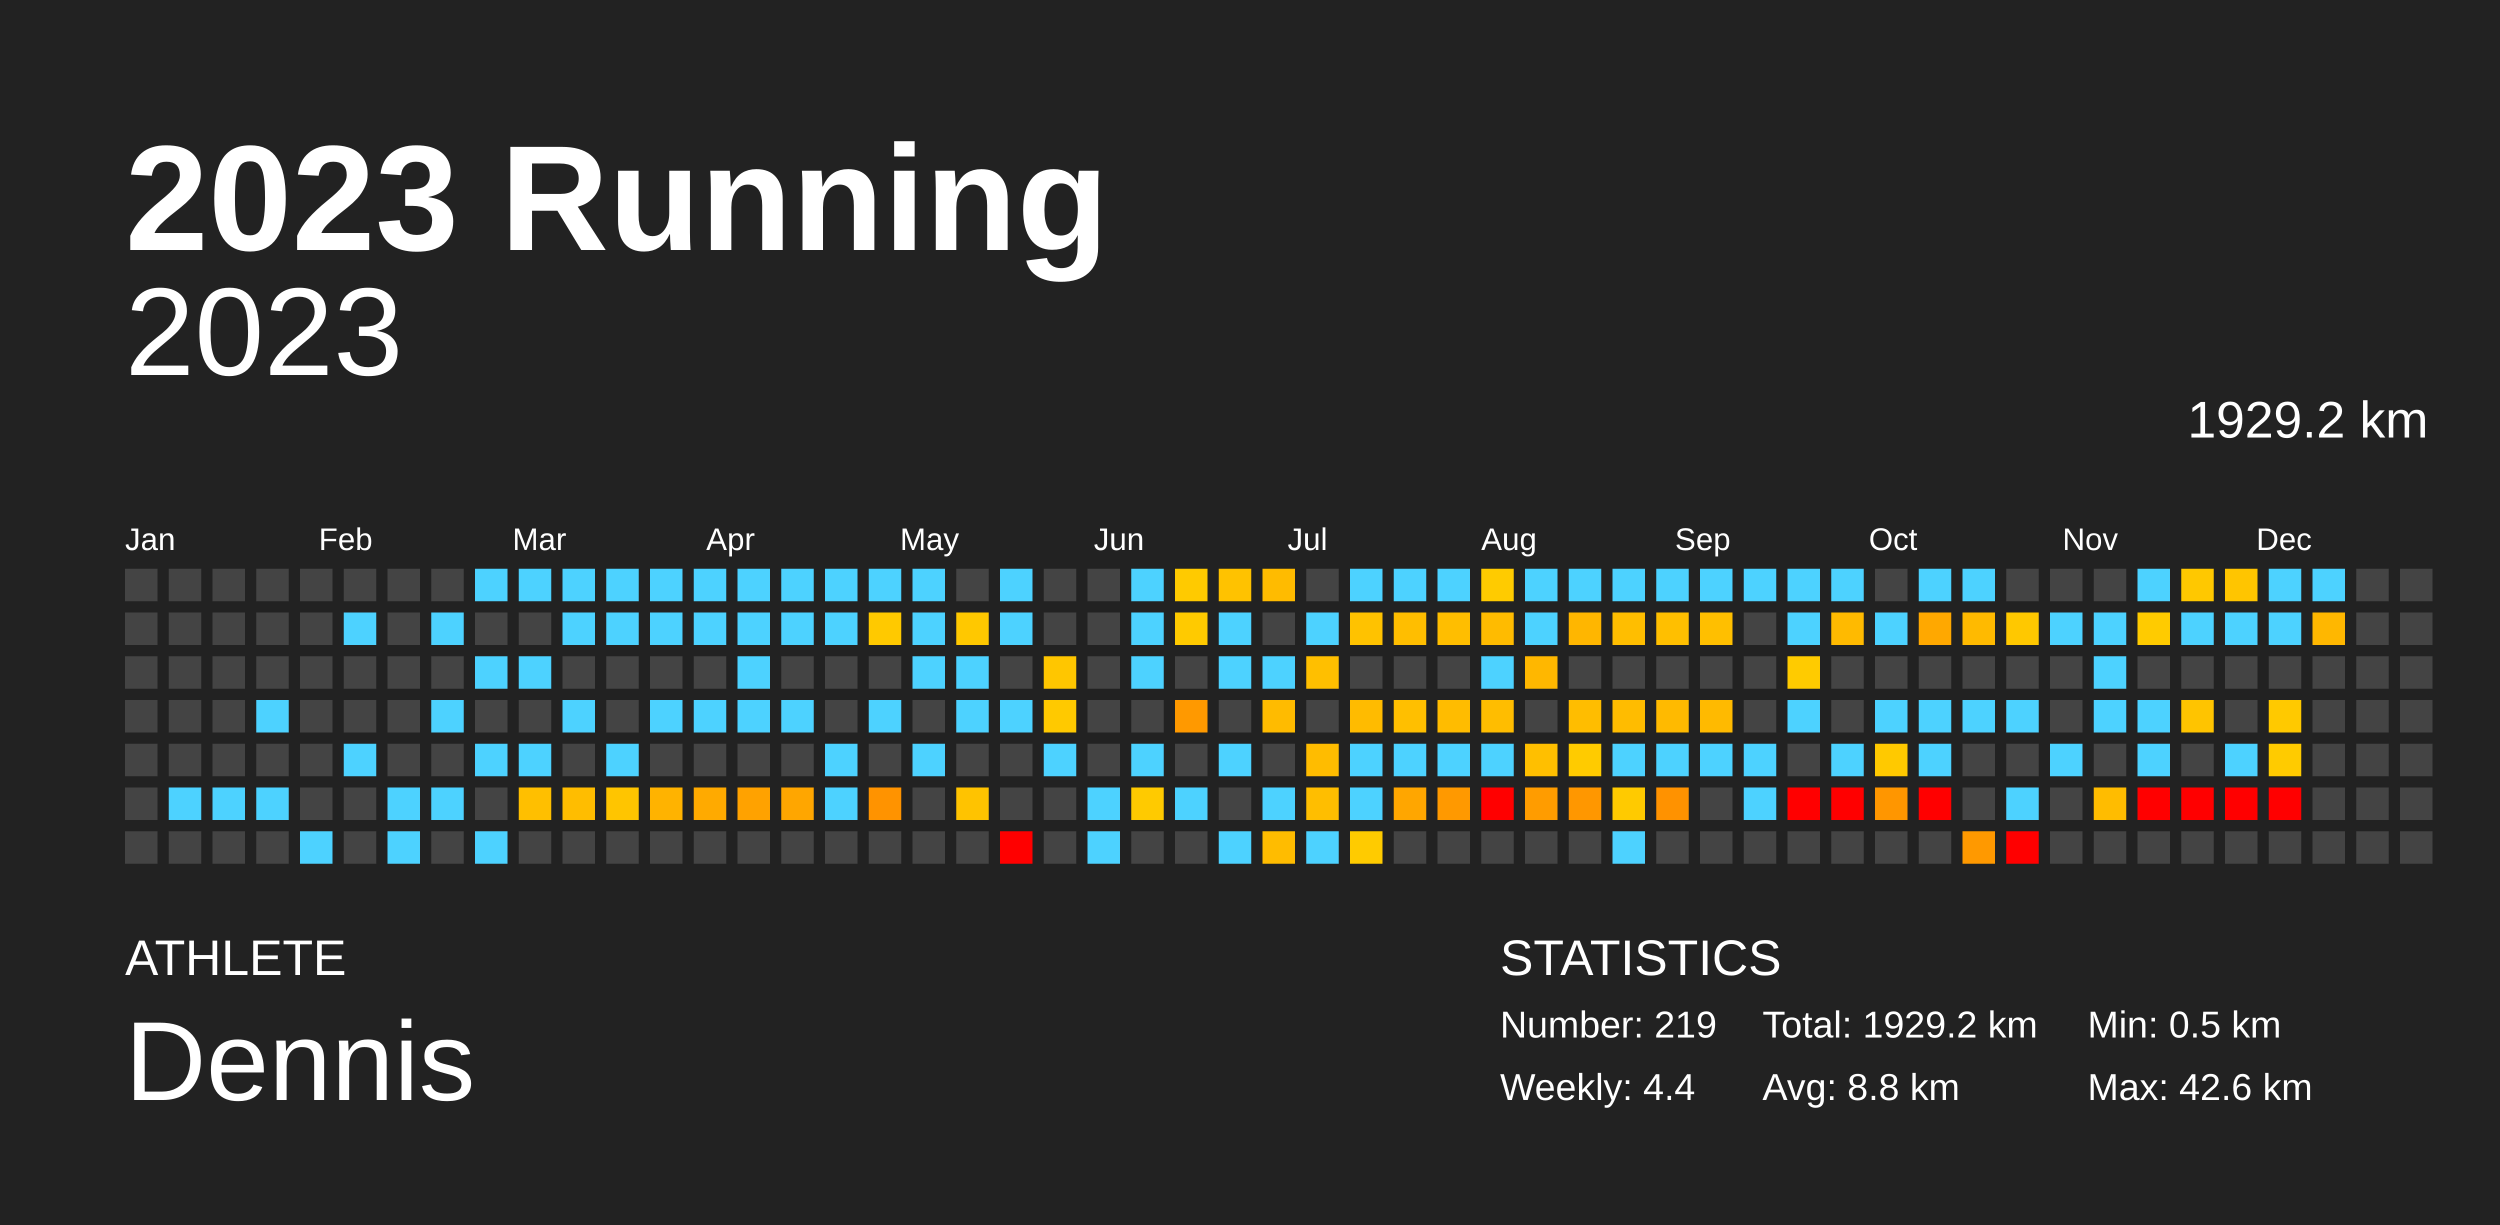
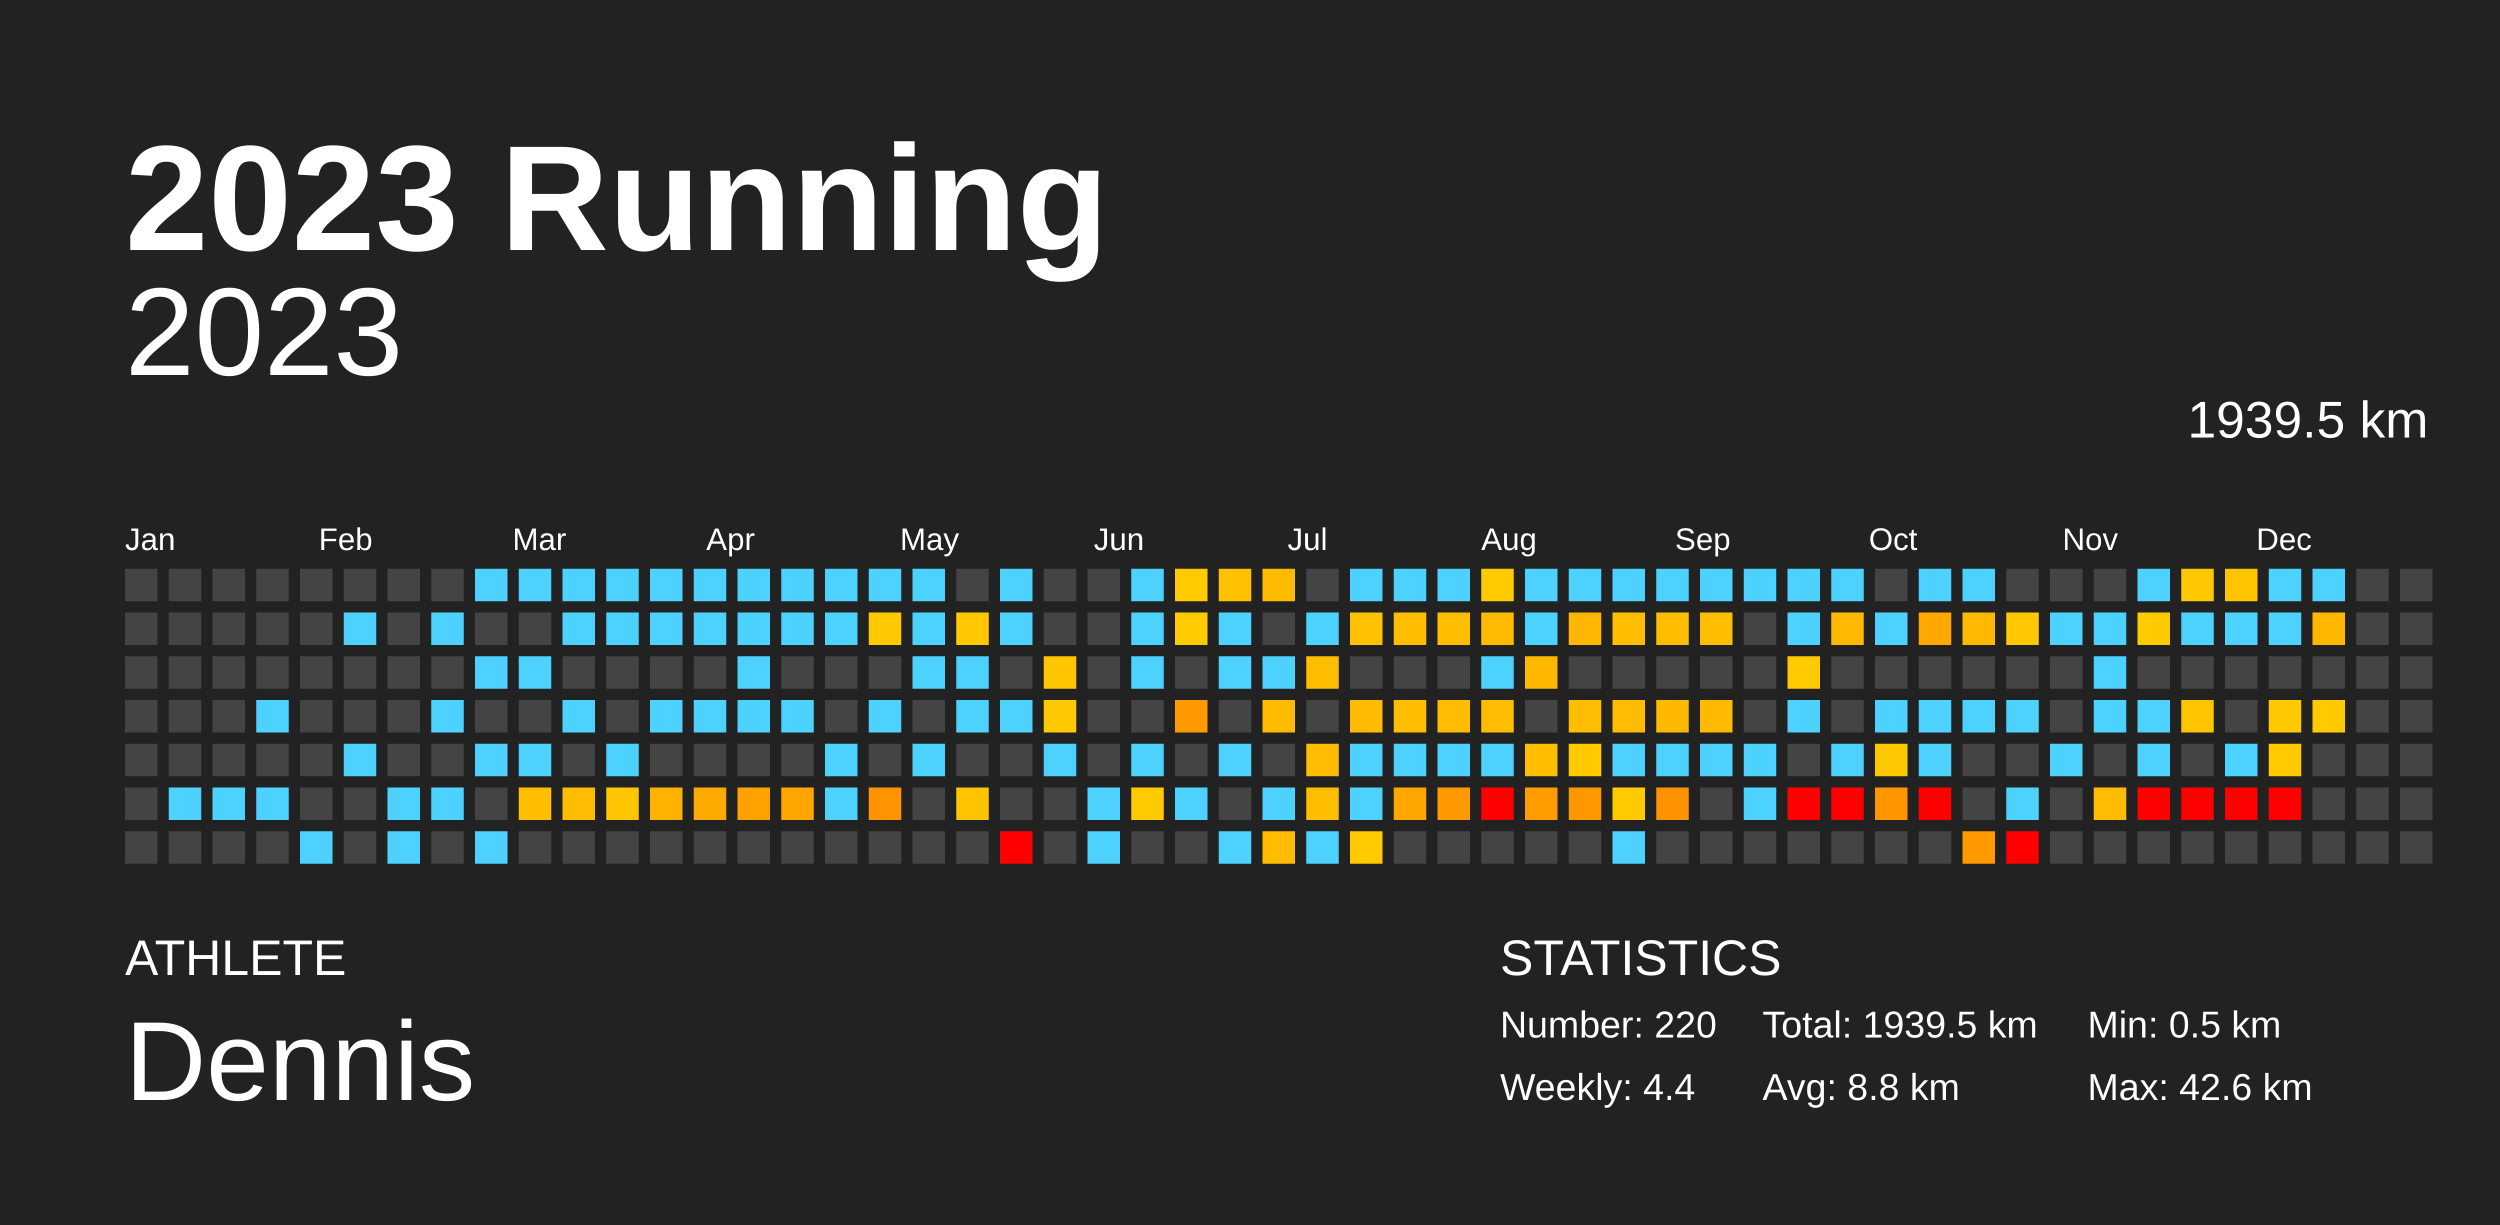
<svg xmlns="http://www.w3.org/2000/svg" baseProfile="full" height="98mm" version="1.1" viewBox="0,0,200,98" width="200mm">
  <defs />
  <rect fill="#222222" height="98" width="200" x="0" y="0" />
  <text fill="#FFFFFF" style="font-size:12px; font-family:Arial; font-weight:bold;" x="10" y="20">2023 Running</text>
  <text fill="#FFFFFF" style="font-size:4px; font-family:Arial" x="10" y="78">ATHLETE</text>
  <text fill="#FFFFFF" style="font-size:9px; font-family:Arial" x="10" y="88">Dennis</text>
  <text fill="#FFFFFF" style="font-size:4px; font-family:Arial" x="120" y="78">STATISTICS</text>
-   <text fill="#FFFFFF" style="font-size:3px; font-family:Arial" x="120" y="83">Number: 219</text>
+   <text fill="#FFFFFF" style="font-size:3px; font-family:Arial" x="120" y="83">Number: 220</text>
  <text fill="#FFFFFF" style="font-size:3px; font-family:Arial" x="120" y="88">Weekly: 4.4</text>
-   <text fill="#FFFFFF" style="font-size:3px; font-family:Arial" x="141" y="83">Total: 1929.2 km</text>
+   <text fill="#FFFFFF" style="font-size:3px; font-family:Arial" x="141" y="83">Total: 1939.5 km</text>
  <text fill="#FFFFFF" style="font-size:3px; font-family:Arial" x="141" y="88">Avg: 8.8 km</text>
  <text fill="#FFFFFF" style="font-size:3px; font-family:Arial" x="167" y="83">Min: 0.5 km</text>
  <text fill="#FFFFFF" style="font-size:3px; font-family:Arial" x="167" y="88">Max: 42.6 km</text>
  <text alignment-baseline="hanging" fill="#FFFFFF" style="font-size:10.0px; font-family:Arial;" x="10" y="30">2023</text>
-   <text alignment-baseline="hanging" fill="#FFFFFF" style="font-size:4.125px; font-family:Arial;" x="175" y="35">1929.2 km</text>
+   <text alignment-baseline="hanging" fill="#FFFFFF" style="font-size:4.125px; font-family:Arial;" x="175" y="35">1939.5 km</text>
  <text fill="#FFFFFF" style="font-size:2.5px; font-family:Arial" x="10.0" y="44">Jan</text>
  <text fill="#FFFFFF" style="font-size:2.5px; font-family:Arial" x="25.5" y="44">Feb</text>
  <text fill="#FFFFFF" style="font-size:2.5px; font-family:Arial" x="41.0" y="44">Mar</text>
  <text fill="#FFFFFF" style="font-size:2.5px; font-family:Arial" x="56.5" y="44">Apr</text>
  <text fill="#FFFFFF" style="font-size:2.5px; font-family:Arial" x="72.0" y="44">May</text>
  <text fill="#FFFFFF" style="font-size:2.5px; font-family:Arial" x="87.5" y="44">Jun</text>
  <text fill="#FFFFFF" style="font-size:2.5px; font-family:Arial" x="103.0" y="44">Jul</text>
  <text fill="#FFFFFF" style="font-size:2.5px; font-family:Arial" x="118.5" y="44">Aug</text>
  <text fill="#FFFFFF" style="font-size:2.5px; font-family:Arial" x="134.0" y="44">Sep</text>
  <text fill="#FFFFFF" style="font-size:2.5px; font-family:Arial" x="149.5" y="44">Oct</text>
  <text fill="#FFFFFF" style="font-size:2.5px; font-family:Arial" x="165.0" y="44">Nov</text>
  <text fill="#FFFFFF" style="font-size:2.5px; font-family:Arial" x="180.5" y="44">Dec</text>
  <rect fill="#444444" height="2.6" width="2.6" x="10.0" y="45.5" />
  <rect fill="#444444" height="2.6" width="2.6" x="10.0" y="49.0" />
  <rect fill="#444444" height="2.6" width="2.6" x="10.0" y="52.5" />
  <rect fill="#444444" height="2.6" width="2.6" x="10.0" y="56.0" />
  <rect fill="#444444" height="2.6" width="2.6" x="10.0" y="59.5" />
  <rect fill="#444444" height="2.6" width="2.6" x="10.0" y="63.0" />
  <rect fill="#444444" height="2.6" width="2.6" x="10.0" y="66.5" />
  <rect fill="#444444" height="2.6" width="2.6" x="13.5" y="45.5" />
  <rect fill="#444444" height="2.6" width="2.6" x="13.5" y="49.0" />
  <rect fill="#444444" height="2.6" width="2.6" x="13.5" y="52.5" />
  <rect fill="#444444" height="2.6" width="2.6" x="13.5" y="56.0" />
  <rect fill="#444444" height="2.6" width="2.6" x="13.5" y="59.5" />
  <rect fill="#4dd2ff" height="2.6" width="2.6" x="13.5" y="63.0" />
  <rect fill="#444444" height="2.6" width="2.6" x="13.5" y="66.5" />
  <rect fill="#444444" height="2.6" width="2.6" x="17.0" y="45.5" />
  <rect fill="#444444" height="2.6" width="2.6" x="17.0" y="49.0" />
  <rect fill="#444444" height="2.6" width="2.6" x="17.0" y="52.5" />
  <rect fill="#444444" height="2.6" width="2.6" x="17.0" y="56.0" />
  <rect fill="#444444" height="2.6" width="2.6" x="17.0" y="59.5" />
  <rect fill="#4dd2ff" height="2.6" width="2.6" x="17.0" y="63.0" />
  <rect fill="#444444" height="2.6" width="2.6" x="17.0" y="66.5" />
  <rect fill="#444444" height="2.6" width="2.6" x="20.5" y="45.5" />
  <rect fill="#444444" height="2.6" width="2.6" x="20.5" y="49.0" />
  <rect fill="#444444" height="2.6" width="2.6" x="20.5" y="52.5" />
  <rect fill="#4dd2ff" height="2.6" width="2.6" x="20.5" y="56.0" />
  <rect fill="#444444" height="2.6" width="2.6" x="20.5" y="59.5" />
  <rect fill="#4dd2ff" height="2.6" width="2.6" x="20.5" y="63.0" />
  <rect fill="#444444" height="2.6" width="2.6" x="20.5" y="66.5" />
  <rect fill="#444444" height="2.6" width="2.6" x="24.0" y="45.5" />
  <rect fill="#444444" height="2.6" width="2.6" x="24.0" y="49.0" />
  <rect fill="#444444" height="2.6" width="2.6" x="24.0" y="52.5" />
  <rect fill="#444444" height="2.6" width="2.6" x="24.0" y="56.0" />
  <rect fill="#444444" height="2.6" width="2.6" x="24.0" y="59.5" />
  <rect fill="#444444" height="2.6" width="2.6" x="24.0" y="63.0" />
  <rect fill="#4dd2ff" height="2.6" width="2.6" x="24.0" y="66.5" />
  <rect fill="#444444" height="2.6" width="2.6" x="27.5" y="45.5" />
  <rect fill="#4dd2ff" height="2.6" width="2.6" x="27.5" y="49.0" />
  <rect fill="#444444" height="2.6" width="2.6" x="27.5" y="52.5" />
  <rect fill="#444444" height="2.6" width="2.6" x="27.5" y="56.0" />
  <rect fill="#4dd2ff" height="2.6" width="2.6" x="27.5" y="59.5" />
  <rect fill="#444444" height="2.6" width="2.6" x="27.5" y="63.0" />
  <rect fill="#444444" height="2.6" width="2.6" x="27.5" y="66.5" />
  <rect fill="#444444" height="2.6" width="2.6" x="31.0" y="45.5" />
  <rect fill="#444444" height="2.6" width="2.6" x="31.0" y="49.0" />
  <rect fill="#444444" height="2.6" width="2.6" x="31.0" y="52.5" />
  <rect fill="#444444" height="2.6" width="2.6" x="31.0" y="56.0" />
  <rect fill="#444444" height="2.6" width="2.6" x="31.0" y="59.5" />
  <rect fill="#4dd2ff" height="2.6" width="2.6" x="31.0" y="63.0" />
  <rect fill="#4dd2ff" height="2.6" width="2.6" x="31.0" y="66.5" />
  <rect fill="#444444" height="2.6" width="2.6" x="34.5" y="45.5" />
  <rect fill="#4dd2ff" height="2.6" width="2.6" x="34.5" y="49.0" />
  <rect fill="#444444" height="2.6" width="2.6" x="34.5" y="52.5" />
  <rect fill="#4dd2ff" height="2.6" width="2.6" x="34.5" y="56.0" />
  <rect fill="#444444" height="2.6" width="2.6" x="34.5" y="59.5" />
  <rect fill="#4dd2ff" height="2.6" width="2.6" x="34.5" y="63.0" />
  <rect fill="#444444" height="2.6" width="2.6" x="34.5" y="66.5" />
  <rect fill="#4dd2ff" height="2.6" width="2.6" x="38.0" y="45.5" />
  <rect fill="#444444" height="2.6" width="2.6" x="38.0" y="49.0" />
  <rect fill="#4dd2ff" height="2.6" width="2.6" x="38.0" y="52.5" />
  <rect fill="#444444" height="2.6" width="2.6" x="38.0" y="56.0" />
  <rect fill="#4dd2ff" height="2.6" width="2.6" x="38.0" y="59.5" />
  <rect fill="#444444" height="2.6" width="2.6" x="38.0" y="63.0" />
  <rect fill="#4dd2ff" height="2.6" width="2.6" x="38.0" y="66.5" />
  <rect fill="#4dd2ff" height="2.6" width="2.6" x="41.5" y="45.5" />
  <rect fill="#444444" height="2.6" width="2.6" x="41.5" y="49.0" />
  <rect fill="#4dd2ff" height="2.6" width="2.6" x="41.5" y="52.5" />
  <rect fill="#444444" height="2.6" width="2.6" x="41.5" y="56.0" />
  <rect fill="#4dd2ff" height="2.6" width="2.6" x="41.5" y="59.5" />
  <rect fill="#ffbf00" height="2.6" width="2.6" x="41.5" y="63.0" />
  <rect fill="#444444" height="2.6" width="2.6" x="41.5" y="66.5" />
  <rect fill="#4dd2ff" height="2.6" width="2.6" x="45.0" y="45.5" />
  <rect fill="#4dd2ff" height="2.6" width="2.6" x="45.0" y="49.0" />
  <rect fill="#444444" height="2.6" width="2.6" x="45.0" y="52.5" />
  <rect fill="#4dd2ff" height="2.6" width="2.6" x="45.0" y="56.0" />
  <rect fill="#444444" height="2.6" width="2.6" x="45.0" y="59.5" />
  <rect fill="#ffbd00" height="2.6" width="2.6" x="45.0" y="63.0" />
  <rect fill="#444444" height="2.6" width="2.6" x="45.0" y="66.5" />
  <rect fill="#4dd2ff" height="2.6" width="2.6" x="48.5" y="45.5" />
  <rect fill="#4dd2ff" height="2.6" width="2.6" x="48.5" y="49.0" />
  <rect fill="#444444" height="2.6" width="2.6" x="48.5" y="52.5" />
  <rect fill="#444444" height="2.6" width="2.6" x="48.5" y="56.0" />
  <rect fill="#4dd2ff" height="2.6" width="2.6" x="48.5" y="59.5" />
  <rect fill="#ffc500" height="2.6" width="2.6" x="48.5" y="63.0" />
  <rect fill="#444444" height="2.6" width="2.6" x="48.5" y="66.5" />
  <rect fill="#4dd2ff" height="2.6" width="2.6" x="52.0" y="45.5" />
  <rect fill="#4dd2ff" height="2.6" width="2.6" x="52.0" y="49.0" />
  <rect fill="#444444" height="2.6" width="2.6" x="52.0" y="52.5" />
  <rect fill="#4dd2ff" height="2.6" width="2.6" x="52.0" y="56.0" />
  <rect fill="#444444" height="2.6" width="2.6" x="52.0" y="59.5" />
  <rect fill="#ffb300" height="2.6" width="2.6" x="52.0" y="63.0" />
  <rect fill="#444444" height="2.6" width="2.6" x="52.0" y="66.5" />
  <rect fill="#4dd2ff" height="2.6" width="2.6" x="55.5" y="45.5" />
  <rect fill="#4dd2ff" height="2.6" width="2.6" x="55.5" y="49.0" />
  <rect fill="#444444" height="2.6" width="2.6" x="55.5" y="52.5" />
  <rect fill="#4dd2ff" height="2.6" width="2.6" x="55.5" y="56.0" />
  <rect fill="#444444" height="2.6" width="2.6" x="55.5" y="59.5" />
  <rect fill="#ffaa00" height="2.6" width="2.6" x="55.5" y="63.0" />
  <rect fill="#444444" height="2.6" width="2.6" x="55.5" y="66.5" />
  <rect fill="#4dd2ff" height="2.6" width="2.6" x="59.0" y="45.5" />
  <rect fill="#4dd2ff" height="2.6" width="2.6" x="59.0" y="49.0" />
  <rect fill="#4dd2ff" height="2.6" width="2.6" x="59.0" y="52.5" />
  <rect fill="#4dd2ff" height="2.6" width="2.6" x="59.0" y="56.0" />
  <rect fill="#444444" height="2.6" width="2.6" x="59.0" y="59.5" />
  <rect fill="#ffa200" height="2.6" width="2.6" x="59.0" y="63.0" />
  <rect fill="#444444" height="2.6" width="2.6" x="59.0" y="66.5" />
  <rect fill="#4dd2ff" height="2.6" width="2.6" x="62.5" y="45.5" />
  <rect fill="#4dd2ff" height="2.6" width="2.6" x="62.5" y="49.0" />
  <rect fill="#444444" height="2.6" width="2.6" x="62.5" y="52.5" />
  <rect fill="#4dd2ff" height="2.6" width="2.6" x="62.5" y="56.0" />
  <rect fill="#444444" height="2.6" width="2.6" x="62.5" y="59.5" />
  <rect fill="#ffa600" height="2.6" width="2.6" x="62.5" y="63.0" />
  <rect fill="#444444" height="2.6" width="2.6" x="62.5" y="66.5" />
  <rect fill="#4dd2ff" height="2.6" width="2.6" x="66.0" y="45.5" />
  <rect fill="#4dd2ff" height="2.6" width="2.6" x="66.0" y="49.0" />
  <rect fill="#444444" height="2.6" width="2.6" x="66.0" y="52.5" />
  <rect fill="#444444" height="2.6" width="2.6" x="66.0" y="56.0" />
  <rect fill="#4dd2ff" height="2.6" width="2.6" x="66.0" y="59.5" />
  <rect fill="#4dd2ff" height="2.6" width="2.6" x="66.0" y="63.0" />
  <rect fill="#444444" height="2.6" width="2.6" x="66.0" y="66.5" />
  <rect fill="#4dd2ff" height="2.6" width="2.6" x="69.5" y="45.5" />
  <rect fill="#ffc900" height="2.6" width="2.6" x="69.5" y="49.0" />
  <rect fill="#444444" height="2.6" width="2.6" x="69.5" y="52.5" />
  <rect fill="#4dd2ff" height="2.6" width="2.6" x="69.5" y="56.0" />
  <rect fill="#444444" height="2.6" width="2.6" x="69.5" y="59.5" />
  <rect fill="#ff9300" height="2.6" width="2.6" x="69.5" y="63.0" />
  <rect fill="#444444" height="2.6" width="2.6" x="69.5" y="66.5" />
  <rect fill="#4dd2ff" height="2.6" width="2.6" x="73.0" y="45.5" />
  <rect fill="#4dd2ff" height="2.6" width="2.6" x="73.0" y="49.0" />
  <rect fill="#4dd2ff" height="2.6" width="2.6" x="73.0" y="52.5" />
  <rect fill="#444444" height="2.6" width="2.6" x="73.0" y="56.0" />
  <rect fill="#4dd2ff" height="2.6" width="2.6" x="73.0" y="59.5" />
  <rect fill="#444444" height="2.6" width="2.6" x="73.0" y="63.0" />
  <rect fill="#444444" height="2.6" width="2.6" x="73.0" y="66.5" />
  <rect fill="#444444" height="2.6" width="2.6" x="76.5" y="45.5" />
  <rect fill="#ffc800" height="2.6" width="2.6" x="76.5" y="49.0" />
  <rect fill="#4dd2ff" height="2.6" width="2.6" x="76.5" y="52.5" />
  <rect fill="#4dd2ff" height="2.6" width="2.6" x="76.5" y="56.0" />
  <rect fill="#444444" height="2.6" width="2.6" x="76.5" y="59.5" />
  <rect fill="#ffc300" height="2.6" width="2.6" x="76.5" y="63.0" />
  <rect fill="#444444" height="2.6" width="2.6" x="76.5" y="66.5" />
  <rect fill="#4dd2ff" height="2.6" width="2.6" x="80.0" y="45.5" />
  <rect fill="#4dd2ff" height="2.6" width="2.6" x="80.0" y="49.0" />
  <rect fill="#444444" height="2.6" width="2.6" x="80.0" y="52.5" />
  <rect fill="#4dd2ff" height="2.6" width="2.6" x="80.0" y="56.0" />
  <rect fill="#444444" height="2.6" width="2.6" x="80.0" y="59.5" />
  <rect fill="#444444" height="2.6" width="2.6" x="80.0" y="63.0" />
  <rect fill="red" height="2.6" width="2.6" x="80.0" y="66.5" />
  <rect fill="#444444" height="2.6" width="2.6" x="83.5" y="45.5" />
  <rect fill="#444444" height="2.6" width="2.6" x="83.5" y="49.0" />
  <rect fill="#ffc600" height="2.6" width="2.6" x="83.5" y="52.5" />
  <rect fill="#ffc900" height="2.6" width="2.6" x="83.5" y="56.0" />
  <rect fill="#4dd2ff" height="2.6" width="2.6" x="83.5" y="59.5" />
  <rect fill="#444444" height="2.6" width="2.6" x="83.5" y="63.0" />
  <rect fill="#444444" height="2.6" width="2.6" x="83.5" y="66.5" />
  <rect fill="#444444" height="2.6" width="2.6" x="87.0" y="45.5" />
  <rect fill="#444444" height="2.6" width="2.6" x="87.0" y="49.0" />
  <rect fill="#444444" height="2.6" width="2.6" x="87.0" y="52.5" />
  <rect fill="#444444" height="2.6" width="2.6" x="87.0" y="56.0" />
  <rect fill="#444444" height="2.6" width="2.6" x="87.0" y="59.5" />
  <rect fill="#4dd2ff" height="2.6" width="2.6" x="87.0" y="63.0" />
  <rect fill="#4dd2ff" height="2.6" width="2.6" x="87.0" y="66.5" />
  <rect fill="#4dd2ff" height="2.6" width="2.6" x="90.5" y="45.5" />
  <rect fill="#4dd2ff" height="2.6" width="2.6" x="90.5" y="49.0" />
  <rect fill="#4dd2ff" height="2.6" width="2.6" x="90.5" y="52.5" />
  <rect fill="#444444" height="2.6" width="2.6" x="90.5" y="56.0" />
  <rect fill="#4dd2ff" height="2.6" width="2.6" x="90.5" y="59.5" />
  <rect fill="#ffca00" height="2.6" width="2.6" x="90.5" y="63.0" />
  <rect fill="#444444" height="2.6" width="2.6" x="90.5" y="66.5" />
  <rect fill="#ffca00" height="2.6" width="2.6" x="94.0" y="45.5" />
  <rect fill="#ffca00" height="2.6" width="2.6" x="94.0" y="49.0" />
  <rect fill="#444444" height="2.6" width="2.6" x="94.0" y="52.5" />
  <rect fill="#ff9900" height="2.6" width="2.6" x="94.0" y="56.0" />
  <rect fill="#444444" height="2.6" width="2.6" x="94.0" y="59.5" />
  <rect fill="#4dd2ff" height="2.6" width="2.6" x="94.0" y="63.0" />
  <rect fill="#444444" height="2.6" width="2.6" x="94.0" y="66.5" />
  <rect fill="#ffc200" height="2.6" width="2.6" x="97.5" y="45.5" />
  <rect fill="#4dd2ff" height="2.6" width="2.6" x="97.5" y="49.0" />
  <rect fill="#4dd2ff" height="2.6" width="2.6" x="97.5" y="52.5" />
  <rect fill="#444444" height="2.6" width="2.6" x="97.5" y="56.0" />
  <rect fill="#4dd2ff" height="2.6" width="2.6" x="97.5" y="59.5" />
  <rect fill="#444444" height="2.6" width="2.6" x="97.5" y="63.0" />
  <rect fill="#4dd2ff" height="2.6" width="2.6" x="97.5" y="66.5" />
  <rect fill="#ffbb00" height="2.6" width="2.6" x="101.0" y="45.5" />
  <rect fill="#444444" height="2.6" width="2.6" x="101.0" y="49.0" />
  <rect fill="#4dd2ff" height="2.6" width="2.6" x="101.0" y="52.5" />
  <rect fill="#ffbb00" height="2.6" width="2.6" x="101.0" y="56.0" />
  <rect fill="#444444" height="2.6" width="2.6" x="101.0" y="59.5" />
  <rect fill="#4dd2ff" height="2.6" width="2.6" x="101.0" y="63.0" />
  <rect fill="#ffbc00" height="2.6" width="2.6" x="101.0" y="66.5" />
  <rect fill="#444444" height="2.6" width="2.6" x="104.5" y="45.5" />
  <rect fill="#4dd2ff" height="2.6" width="2.6" x="104.5" y="49.0" />
  <rect fill="#ffbf00" height="2.6" width="2.6" x="104.5" y="52.5" />
  <rect fill="#444444" height="2.6" width="2.6" x="104.5" y="56.0" />
  <rect fill="#ffbc00" height="2.6" width="2.6" x="104.5" y="59.5" />
  <rect fill="#ffbe00" height="2.6" width="2.6" x="104.5" y="63.0" />
  <rect fill="#4dd2ff" height="2.6" width="2.6" x="104.5" y="66.5" />
  <rect fill="#4dd2ff" height="2.6" width="2.6" x="108.0" y="45.5" />
  <rect fill="#ffc200" height="2.6" width="2.6" x="108.0" y="49.0" />
  <rect fill="#444444" height="2.6" width="2.6" x="108.0" y="52.5" />
  <rect fill="#ffbb00" height="2.6" width="2.6" x="108.0" y="56.0" />
  <rect fill="#4dd2ff" height="2.6" width="2.6" x="108.0" y="59.5" />
  <rect fill="#4dd2ff" height="2.6" width="2.6" x="108.0" y="63.0" />
  <rect fill="#ffcb00" height="2.6" width="2.6" x="108.0" y="66.5" />
  <rect fill="#4dd2ff" height="2.6" width="2.6" x="111.5" y="45.5" />
  <rect fill="#ffbe00" height="2.6" width="2.6" x="111.5" y="49.0" />
  <rect fill="#444444" height="2.6" width="2.6" x="111.5" y="52.5" />
  <rect fill="#ffbf00" height="2.6" width="2.6" x="111.5" y="56.0" />
  <rect fill="#4dd2ff" height="2.6" width="2.6" x="111.5" y="59.5" />
  <rect fill="#ffa600" height="2.6" width="2.6" x="111.5" y="63.0" />
  <rect fill="#444444" height="2.6" width="2.6" x="111.5" y="66.5" />
  <rect fill="#4dd2ff" height="2.6" width="2.6" x="115.0" y="45.5" />
  <rect fill="#ffbe00" height="2.6" width="2.6" x="115.0" y="49.0" />
  <rect fill="#444444" height="2.6" width="2.6" x="115.0" y="52.5" />
  <rect fill="#ffbc00" height="2.6" width="2.6" x="115.0" y="56.0" />
  <rect fill="#4dd2ff" height="2.6" width="2.6" x="115.0" y="59.5" />
  <rect fill="#ff9900" height="2.6" width="2.6" x="115.0" y="63.0" />
  <rect fill="#444444" height="2.6" width="2.6" x="115.0" y="66.5" />
  <rect fill="#ffcb00" height="2.6" width="2.6" x="118.5" y="45.5" />
  <rect fill="#ffbb00" height="2.6" width="2.6" x="118.5" y="49.0" />
  <rect fill="#4dd2ff" height="2.6" width="2.6" x="118.5" y="52.5" />
  <rect fill="#ffbd00" height="2.6" width="2.6" x="118.5" y="56.0" />
  <rect fill="#4dd2ff" height="2.6" width="2.6" x="118.5" y="59.5" />
  <rect fill="red" height="2.6" width="2.6" x="118.5" y="63.0" />
  <rect fill="#444444" height="2.6" width="2.6" x="118.5" y="66.5" />
  <rect fill="#4dd2ff" height="2.6" width="2.6" x="122.0" y="45.5" />
  <rect fill="#4dd2ff" height="2.6" width="2.6" x="122.0" y="49.0" />
  <rect fill="#ffb700" height="2.6" width="2.6" x="122.0" y="52.5" />
  <rect fill="#444444" height="2.6" width="2.6" x="122.0" y="56.0" />
  <rect fill="#ffbf00" height="2.6" width="2.6" x="122.0" y="59.5" />
  <rect fill="#ff9c00" height="2.6" width="2.6" x="122.0" y="63.0" />
  <rect fill="#444444" height="2.6" width="2.6" x="122.0" y="66.5" />
  <rect fill="#4dd2ff" height="2.6" width="2.6" x="125.5" y="45.5" />
  <rect fill="#ffb600" height="2.6" width="2.6" x="125.5" y="49.0" />
  <rect fill="#444444" height="2.6" width="2.6" x="125.5" y="52.5" />
  <rect fill="#ffbd00" height="2.6" width="2.6" x="125.5" y="56.0" />
  <rect fill="#ffcb00" height="2.6" width="2.6" x="125.5" y="59.5" />
  <rect fill="#ff9700" height="2.6" width="2.6" x="125.5" y="63.0" />
  <rect fill="#444444" height="2.6" width="2.6" x="125.5" y="66.5" />
  <rect fill="#4dd2ff" height="2.6" width="2.6" x="129.0" y="45.5" />
  <rect fill="#ffbe00" height="2.6" width="2.6" x="129.0" y="49.0" />
  <rect fill="#444444" height="2.6" width="2.6" x="129.0" y="52.5" />
  <rect fill="#ffbc00" height="2.6" width="2.6" x="129.0" y="56.0" />
  <rect fill="#4dd2ff" height="2.6" width="2.6" x="129.0" y="59.5" />
  <rect fill="#ffca00" height="2.6" width="2.6" x="129.0" y="63.0" />
  <rect fill="#4dd2ff" height="2.6" width="2.6" x="129.0" y="66.5" />
  <rect fill="#4dd2ff" height="2.6" width="2.6" x="132.5" y="45.5" />
  <rect fill="#ffbf00" height="2.6" width="2.6" x="132.5" y="49.0" />
  <rect fill="#444444" height="2.6" width="2.6" x="132.5" y="52.5" />
  <rect fill="#ffba00" height="2.6" width="2.6" x="132.5" y="56.0" />
  <rect fill="#4dd2ff" height="2.6" width="2.6" x="132.5" y="59.5" />
  <rect fill="#ff9200" height="2.6" width="2.6" x="132.5" y="63.0" />
  <rect fill="#444444" height="2.6" width="2.6" x="132.5" y="66.5" />
  <rect fill="#4dd2ff" height="2.6" width="2.6" x="136.0" y="45.5" />
  <rect fill="#ffbf00" height="2.6" width="2.6" x="136.0" y="49.0" />
  <rect fill="#444444" height="2.6" width="2.6" x="136.0" y="52.5" />
  <rect fill="#ffba00" height="2.6" width="2.6" x="136.0" y="56.0" />
  <rect fill="#4dd2ff" height="2.6" width="2.6" x="136.0" y="59.5" />
  <rect fill="#444444" height="2.6" width="2.6" x="136.0" y="63.0" />
  <rect fill="#444444" height="2.6" width="2.6" x="136.0" y="66.5" />
  <rect fill="#4dd2ff" height="2.6" width="2.6" x="139.5" y="45.5" />
  <rect fill="#444444" height="2.6" width="2.6" x="139.5" y="49.0" />
  <rect fill="#444444" height="2.6" width="2.6" x="139.5" y="52.5" />
  <rect fill="#444444" height="2.6" width="2.6" x="139.5" y="56.0" />
  <rect fill="#4dd2ff" height="2.6" width="2.6" x="139.5" y="59.5" />
  <rect fill="#4dd2ff" height="2.6" width="2.6" x="139.5" y="63.0" />
  <rect fill="#444444" height="2.6" width="2.6" x="139.5" y="66.5" />
  <rect fill="#4dd2ff" height="2.6" width="2.6" x="143.0" y="45.5" />
  <rect fill="#4dd2ff" height="2.6" width="2.6" x="143.0" y="49.0" />
  <rect fill="#ffcb00" height="2.6" width="2.6" x="143.0" y="52.5" />
  <rect fill="#4dd2ff" height="2.6" width="2.6" x="143.0" y="56.0" />
  <rect fill="#444444" height="2.6" width="2.6" x="143.0" y="59.5" />
  <rect fill="red" height="2.6" width="2.6" x="143.0" y="63.0" />
  <rect fill="#444444" height="2.6" width="2.6" x="143.0" y="66.5" />
  <rect fill="#4dd2ff" height="2.6" width="2.6" x="146.5" y="45.5" />
  <rect fill="#ffba00" height="2.6" width="2.6" x="146.5" y="49.0" />
  <rect fill="#444444" height="2.6" width="2.6" x="146.5" y="52.5" />
  <rect fill="#444444" height="2.6" width="2.6" x="146.5" y="56.0" />
  <rect fill="#4dd2ff" height="2.6" width="2.6" x="146.5" y="59.5" />
  <rect fill="red" height="2.6" width="2.6" x="146.5" y="63.0" />
  <rect fill="#444444" height="2.6" width="2.6" x="146.5" y="66.5" />
  <rect fill="#444444" height="2.6" width="2.6" x="150.0" y="45.5" />
  <rect fill="#4dd2ff" height="2.6" width="2.6" x="150.0" y="49.0" />
  <rect fill="#444444" height="2.6" width="2.6" x="150.0" y="52.5" />
  <rect fill="#4dd2ff" height="2.6" width="2.6" x="150.0" y="56.0" />
  <rect fill="#ffc900" height="2.6" width="2.6" x="150.0" y="59.5" />
  <rect fill="#ff9600" height="2.6" width="2.6" x="150.0" y="63.0" />
  <rect fill="#444444" height="2.6" width="2.6" x="150.0" y="66.5" />
  <rect fill="#4dd2ff" height="2.6" width="2.6" x="153.5" y="45.5" />
  <rect fill="#ffa800" height="2.6" width="2.6" x="153.5" y="49.0" />
  <rect fill="#444444" height="2.6" width="2.6" x="153.5" y="52.5" />
  <rect fill="#4dd2ff" height="2.6" width="2.6" x="153.5" y="56.0" />
  <rect fill="#4dd2ff" height="2.6" width="2.6" x="153.5" y="59.5" />
  <rect fill="red" height="2.6" width="2.6" x="153.5" y="63.0" />
  <rect fill="#444444" height="2.6" width="2.6" x="153.5" y="66.5" />
  <rect fill="#4dd2ff" height="2.6" width="2.6" x="157.0" y="45.5" />
  <rect fill="#ffba00" height="2.6" width="2.6" x="157.0" y="49.0" />
  <rect fill="#444444" height="2.6" width="2.6" x="157.0" y="52.5" />
  <rect fill="#4dd2ff" height="2.6" width="2.6" x="157.0" y="56.0" />
  <rect fill="#444444" height="2.6" width="2.6" x="157.0" y="59.5" />
  <rect fill="#444444" height="2.6" width="2.6" x="157.0" y="63.0" />
  <rect fill="#ff9900" height="2.6" width="2.6" x="157.0" y="66.5" />
  <rect fill="#444444" height="2.6" width="2.6" x="160.5" y="45.5" />
  <rect fill="#ffc800" height="2.6" width="2.6" x="160.5" y="49.0" />
  <rect fill="#444444" height="2.6" width="2.6" x="160.5" y="52.5" />
  <rect fill="#4dd2ff" height="2.6" width="2.6" x="160.5" y="56.0" />
  <rect fill="#444444" height="2.6" width="2.6" x="160.5" y="59.5" />
  <rect fill="#4dd2ff" height="2.6" width="2.6" x="160.5" y="63.0" />
  <rect fill="red" height="2.6" width="2.6" x="160.5" y="66.5" />
  <rect fill="#444444" height="2.6" width="2.6" x="164.0" y="45.5" />
  <rect fill="#4dd2ff" height="2.6" width="2.6" x="164.0" y="49.0" />
  <rect fill="#444444" height="2.6" width="2.6" x="164.0" y="52.5" />
  <rect fill="#444444" height="2.6" width="2.6" x="164.0" y="56.0" />
  <rect fill="#4dd2ff" height="2.6" width="2.6" x="164.0" y="59.5" />
  <rect fill="#444444" height="2.6" width="2.6" x="164.0" y="63.0" />
  <rect fill="#444444" height="2.6" width="2.6" x="164.0" y="66.5" />
  <rect fill="#444444" height="2.6" width="2.6" x="167.5" y="45.5" />
  <rect fill="#4dd2ff" height="2.6" width="2.6" x="167.5" y="49.0" />
  <rect fill="#4dd2ff" height="2.6" width="2.6" x="167.5" y="52.5" />
  <rect fill="#4dd2ff" height="2.6" width="2.6" x="167.5" y="56.0" />
  <rect fill="#444444" height="2.6" width="2.6" x="167.5" y="59.5" />
  <rect fill="#ffbc00" height="2.6" width="2.6" x="167.5" y="63.0" />
  <rect fill="#444444" height="2.6" width="2.6" x="167.5" y="66.5" />
  <rect fill="#4dd2ff" height="2.6" width="2.6" x="171.0" y="45.5" />
  <rect fill="#ffcb00" height="2.6" width="2.6" x="171.0" y="49.0" />
  <rect fill="#444444" height="2.6" width="2.6" x="171.0" y="52.5" />
  <rect fill="#4dd2ff" height="2.6" width="2.6" x="171.0" y="56.0" />
  <rect fill="#4dd2ff" height="2.6" width="2.6" x="171.0" y="59.5" />
  <rect fill="red" height="2.6" width="2.6" x="171.0" y="63.0" />
  <rect fill="#444444" height="2.6" width="2.6" x="171.0" y="66.5" />
  <rect fill="#ffc800" height="2.6" width="2.6" x="174.5" y="45.5" />
  <rect fill="#4dd2ff" height="2.6" width="2.6" x="174.5" y="49.0" />
  <rect fill="#444444" height="2.6" width="2.6" x="174.5" y="52.5" />
  <rect fill="#ffc400" height="2.6" width="2.6" x="174.5" y="56.0" />
  <rect fill="#444444" height="2.6" width="2.6" x="174.5" y="59.5" />
  <rect fill="red" height="2.6" width="2.6" x="174.5" y="63.0" />
  <rect fill="#444444" height="2.6" width="2.6" x="174.5" y="66.5" />
  <rect fill="#ffc500" height="2.6" width="2.6" x="178.0" y="45.5" />
  <rect fill="#4dd2ff" height="2.6" width="2.6" x="178.0" y="49.0" />
  <rect fill="#444444" height="2.6" width="2.6" x="178.0" y="52.5" />
  <rect fill="#444444" height="2.6" width="2.6" x="178.0" y="56.0" />
  <rect fill="#4dd2ff" height="2.6" width="2.6" x="178.0" y="59.5" />
  <rect fill="red" height="2.6" width="2.6" x="178.0" y="63.0" />
  <rect fill="#444444" height="2.6" width="2.6" x="178.0" y="66.5" />
  <rect fill="#4dd2ff" height="2.6" width="2.6" x="181.5" y="45.5" />
  <rect fill="#4dd2ff" height="2.6" width="2.6" x="181.5" y="49.0" />
  <rect fill="#444444" height="2.6" width="2.6" x="181.5" y="52.5" />
  <rect fill="#ffc900" height="2.6" width="2.6" x="181.5" y="56.0" />
  <rect fill="#ffcb00" height="2.6" width="2.6" x="181.5" y="59.5" />
  <rect fill="red" height="2.6" width="2.6" x="181.5" y="63.0" />
  <rect fill="#444444" height="2.6" width="2.6" x="181.5" y="66.5" />
  <rect fill="#4dd2ff" height="2.6" width="2.6" x="185.0" y="45.5" />
  <rect fill="#ffb700" height="2.6" width="2.6" x="185.0" y="49.0" />
  <rect fill="#444444" height="2.6" width="2.6" x="185.0" y="52.5" />
-   <rect fill="#444444" height="2.6" width="2.6" x="185.0" y="56.0" />
+   <rect fill="#ffca00" height="2.6" width="2.6" x="185.0" y="56.0" />
  <rect fill="#444444" height="2.6" width="2.6" x="185.0" y="59.5" />
  <rect fill="#444444" height="2.6" width="2.6" x="185.0" y="63.0" />
  <rect fill="#444444" height="2.6" width="2.6" x="185.0" y="66.5" />
  <rect fill="#444444" height="2.6" width="2.6" x="188.5" y="45.5" />
  <rect fill="#444444" height="2.6" width="2.6" x="188.5" y="49.0" />
  <rect fill="#444444" height="2.6" width="2.6" x="188.5" y="52.5" />
  <rect fill="#444444" height="2.6" width="2.6" x="188.5" y="56.0" />
  <rect fill="#444444" height="2.6" width="2.6" x="188.5" y="59.5" />
  <rect fill="#444444" height="2.6" width="2.6" x="188.5" y="63.0" />
  <rect fill="#444444" height="2.6" width="2.6" x="188.5" y="66.5" />
  <rect fill="#444444" height="2.6" width="2.6" x="192.0" y="45.5" />
  <rect fill="#444444" height="2.6" width="2.6" x="192.0" y="49.0" />
  <rect fill="#444444" height="2.6" width="2.6" x="192.0" y="52.5" />
  <rect fill="#444444" height="2.6" width="2.6" x="192.0" y="56.0" />
  <rect fill="#444444" height="2.6" width="2.6" x="192.0" y="59.5" />
  <rect fill="#444444" height="2.6" width="2.6" x="192.0" y="63.0" />
  <rect fill="#444444" height="2.6" width="2.6" x="192.0" y="66.5" />
</svg>
